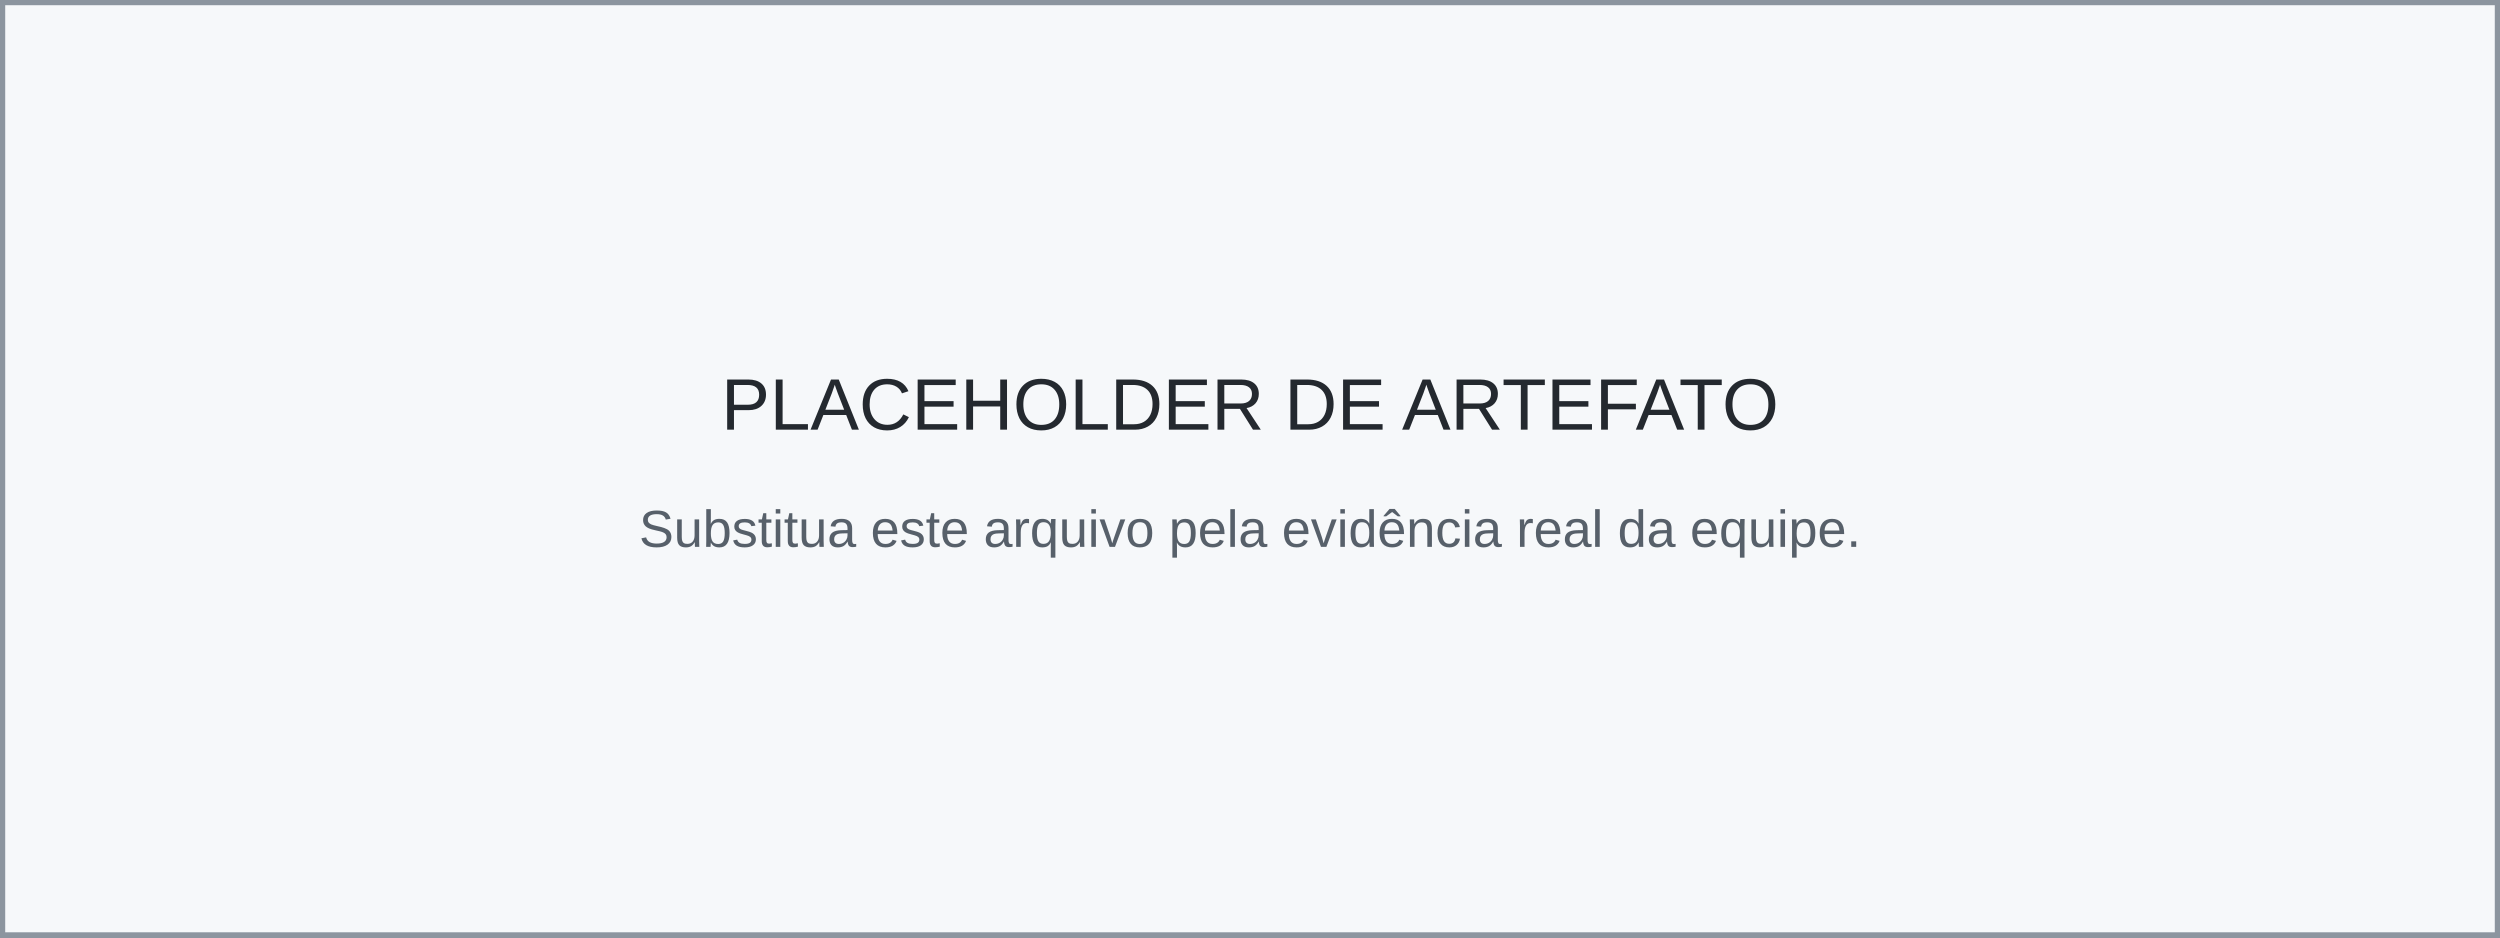
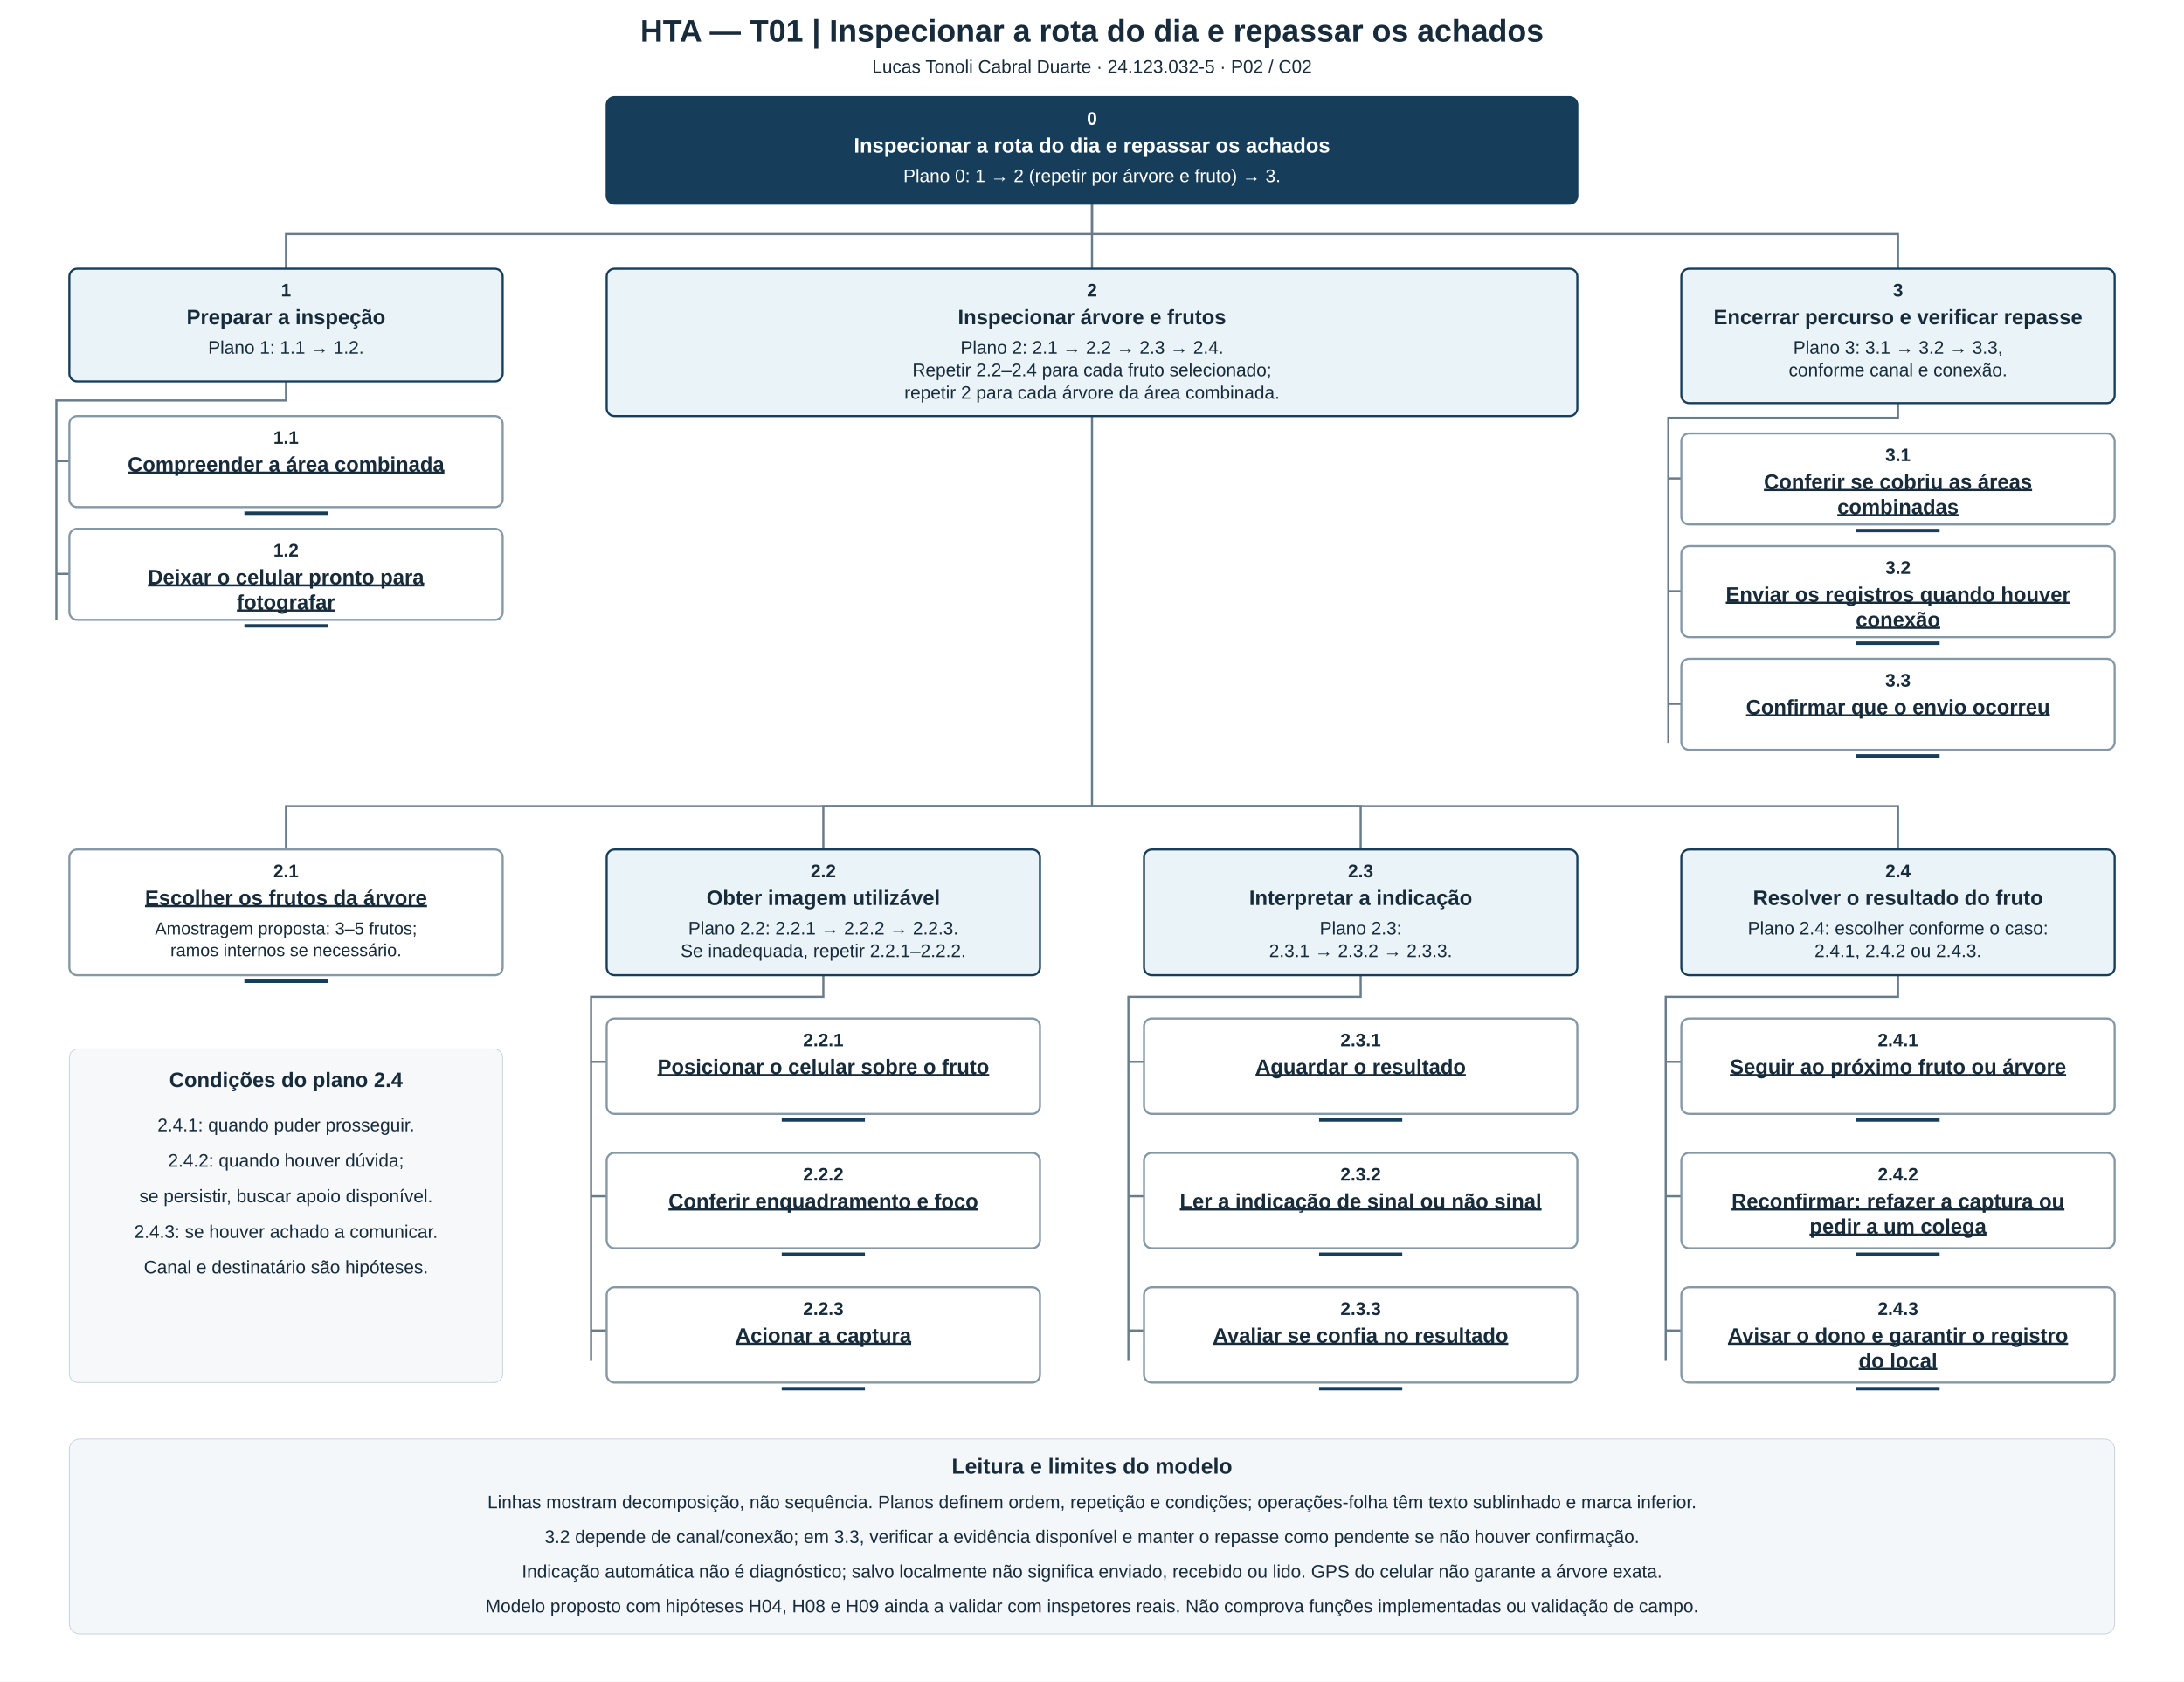
- <svg xmlns="http://www.w3.org/2000/svg" width="960" height="360" viewBox="0 0 960 360">
-   <rect width="100%" height="100%" fill="#f6f8fa" stroke="#8c959f" stroke-width="4" />
-   <text x="480" y="165" text-anchor="middle" font-family="Arial, sans-serif" font-size="28" fill="#24292f">PLACEHOLDER DE ARTEFATO</text>
-   <text x="480" y="210" text-anchor="middle" font-family="Arial, sans-serif" font-size="20" fill="#57606a">Substitua este arquivo pela evidência real da equipe.</text>
+ <svg xmlns="http://www.w3.org/2000/svg" width="2520" height="1940" viewBox="0 0 2520 1940" role="img" aria-labelledby="title desc">
+   <rect width="2520" height="1940" fill="#ffffff" />
+   <style>text{font-family:Arial,DejaVu Sans,sans-serif;fill:#172b3a} .edge{fill:none;stroke:#697c89;stroke-width:2.5} .heading{font-weight:700} .leaf{text-decoration:underline} </style>
+   <text x="1260" y="48" text-anchor="middle" font-size="36" font-weight="700">HTA — T01 | Inspecionar a rota do dia e repassar os achados</text>
+   <text x="1260" y="84" text-anchor="middle" font-size="21">Lucas Tonoli Cabral Duarte · 24.123.032-5 · P02 / C02</text>
+   <path class="edge" d="M1260,235 L1260,270 L330,270 L330,310" />
+   <path class="edge" d="M1260,235 L1260,310" />
+   <path class="edge" d="M1260,270 L2190,270 L2190,310" />
+   <path class="edge" d="M330,440 L330,462 L65,462 L65,715" />
+   <path class="edge" d="M65,532 L80,532" />
+   <path class="edge" d="M65,662 L80,662" />
+   <path class="edge" d="M2190,465 L2190,482 L1925,482 L1925,857" />
+   <path class="edge" d="M1925,552 L1940,552" />
+   <path class="edge" d="M1925,682 L1940,682" />
+   <path class="edge" d="M1925,812 L1940,812" />
+   <path class="edge" d="M1260,480 L1260,930 L330,930 L330,980" />
+   <path class="edge" d="M1260,930 L950,930 L950,980" />
+   <path class="edge" d="M1260,930 L1570,930 L1570,980" />
+   <path class="edge" d="M1260,930 L2190,930 L2190,980" />
+   <path class="edge" d="M950,1125 L950,1150 L682,1150 L682,1570" />
+   <path class="edge" d="M682,1225 L700,1225" />
+   <path class="edge" d="M682,1380 L700,1380" />
+   <path class="edge" d="M682,1535 L700,1535" />
+   <path class="edge" d="M1570,1125 L1570,1150 L1302,1150 L1302,1570" />
+   <path class="edge" d="M1302,1225 L1320,1225" />
+   <path class="edge" d="M1302,1380 L1320,1380" />
+   <path class="edge" d="M1302,1535 L1320,1535" />
+   <path class="edge" d="M2190,1125 L2190,1150 L1922,1150 L1922,1570" />
+   <path class="edge" d="M1922,1225 L1940,1225" />
+   <path class="edge" d="M1922,1380 L1940,1380" />
+   <path class="edge" d="M1922,1535 L1940,1535" />
+   <rect x="700" y="112" width="1120" height="123" rx="9" fill="#163e5b" stroke="#163e5b" stroke-width="2.4" />
+   <text x="1260.0" y="144" text-anchor="middle" font-size="21" font-weight="700" style="fill:#ffffff">0</text>
+   <text x="1260.0" y="176" text-anchor="middle" font-size="24" font-weight="700" style="fill:#ffffff">Inspecionar a rota do dia e repassar os achados</text>
+   <text x="1260.0" y="210" text-anchor="middle" font-size="21" style="fill:#ffffff">Plano 0: 1 → 2 (repetir por árvore e fruto) → 3.</text>
+   <rect x="80" y="310" width="500" height="130" rx="9" fill="#eaf3f8" stroke="#163e5b" stroke-width="2.4" />
+   <text x="330.0" y="342" text-anchor="middle" font-size="21" font-weight="700" style="fill:#172b3a">1</text>
+   <text x="330.0" y="374" text-anchor="middle" font-size="24" font-weight="700" style="fill:#172b3a">Preparar a inspeção</text>
+   <text x="330.0" y="408" text-anchor="middle" font-size="21" style="fill:#172b3a">Plano 1: 1.1 → 1.2.</text>
+   <rect x="700" y="310" width="1120" height="170" rx="9" fill="#eaf3f8" stroke="#163e5b" stroke-width="2.4" />
+   <text x="1260.0" y="342" text-anchor="middle" font-size="21" font-weight="700" style="fill:#172b3a">2</text>
+   <text x="1260.0" y="374" text-anchor="middle" font-size="24" font-weight="700" style="fill:#172b3a">Inspecionar árvore e frutos</text>
+   <text x="1260.0" y="408" text-anchor="middle" font-size="21" style="fill:#172b3a">Plano 2: 2.1 → 2.2 → 2.3 → 2.4.</text>
+   <text x="1260.0" y="434" text-anchor="middle" font-size="21" style="fill:#172b3a">Repetir 2.2–2.4 para cada fruto selecionado;</text>
+   <text x="1260.0" y="460" text-anchor="middle" font-size="21" style="fill:#172b3a">repetir 2 para cada árvore da área combinada.</text>
+   <rect x="1940" y="310" width="500" height="155" rx="9" fill="#eaf3f8" stroke="#163e5b" stroke-width="2.4" />
+   <text x="2190.0" y="342" text-anchor="middle" font-size="21" font-weight="700" style="fill:#172b3a">3</text>
+   <text x="2190.0" y="374" text-anchor="middle" font-size="24" font-weight="700" style="fill:#172b3a">Encerrar percurso e verificar repasse</text>
+   <text x="2190.0" y="408" text-anchor="middle" font-size="21" style="fill:#172b3a">Plano 3: 3.1 → 3.2 → 3.3,</text>
+   <text x="2190.0" y="434" text-anchor="middle" font-size="21" style="fill:#172b3a">conforme canal e conexão.</text>
+   <rect x="80" y="480" width="500" height="105" rx="9" fill="#ffffff" stroke="#8498a6" stroke-width="2.4" />
+   <text x="330.0" y="512" text-anchor="middle" font-size="21" font-weight="700" style="fill:#172b3a">1.1</text>
+   <text x="330.0" y="544" text-anchor="middle" font-size="24" font-weight="700" text-decoration="underline" style="fill:#172b3a">Compreender a área combinada</text>
+   <line x1="282.0" y1="592" x2="378.0" y2="592" stroke="#163e5b" stroke-width="4" />
+   <rect x="80" y="610" width="500" height="105" rx="9" fill="#ffffff" stroke="#8498a6" stroke-width="2.4" />
+   <text x="330.0" y="642" text-anchor="middle" font-size="21" font-weight="700" style="fill:#172b3a">1.2</text>
+   <text x="330.0" y="674" text-anchor="middle" font-size="24" font-weight="700" text-decoration="underline" style="fill:#172b3a">Deixar o celular pronto para</text>
+   <text x="330.0" y="703" text-anchor="middle" font-size="24" font-weight="700" text-decoration="underline" style="fill:#172b3a">fotografar</text>
+   <line x1="282.0" y1="722" x2="378.0" y2="722" stroke="#163e5b" stroke-width="4" />
+   <rect x="1940" y="500" width="500" height="105" rx="9" fill="#ffffff" stroke="#8498a6" stroke-width="2.4" />
+   <text x="2190.0" y="532" text-anchor="middle" font-size="21" font-weight="700" style="fill:#172b3a">3.1</text>
+   <text x="2190.0" y="564" text-anchor="middle" font-size="24" font-weight="700" text-decoration="underline" style="fill:#172b3a">Conferir se cobriu as áreas</text>
+   <text x="2190.0" y="593" text-anchor="middle" font-size="24" font-weight="700" text-decoration="underline" style="fill:#172b3a">combinadas</text>
+   <line x1="2142.0" y1="612" x2="2238.0" y2="612" stroke="#163e5b" stroke-width="4" />
+   <rect x="1940" y="630" width="500" height="105" rx="9" fill="#ffffff" stroke="#8498a6" stroke-width="2.4" />
+   <text x="2190.0" y="662" text-anchor="middle" font-size="21" font-weight="700" style="fill:#172b3a">3.2</text>
+   <text x="2190.0" y="694" text-anchor="middle" font-size="24" font-weight="700" text-decoration="underline" style="fill:#172b3a">Enviar os registros quando houver</text>
+   <text x="2190.0" y="723" text-anchor="middle" font-size="24" font-weight="700" text-decoration="underline" style="fill:#172b3a">conexão</text>
+   <line x1="2142.0" y1="742" x2="2238.0" y2="742" stroke="#163e5b" stroke-width="4" />
+   <rect x="1940" y="760" width="500" height="105" rx="9" fill="#ffffff" stroke="#8498a6" stroke-width="2.4" />
+   <text x="2190.0" y="792" text-anchor="middle" font-size="21" font-weight="700" style="fill:#172b3a">3.3</text>
+   <text x="2190.0" y="824" text-anchor="middle" font-size="24" font-weight="700" text-decoration="underline" style="fill:#172b3a">Confirmar que o envio ocorreu</text>
+   <line x1="2142.0" y1="872" x2="2238.0" y2="872" stroke="#163e5b" stroke-width="4" />
+   <rect x="80" y="980" width="500" height="145" rx="9" fill="#ffffff" stroke="#8498a6" stroke-width="2.4" />
+   <text x="330.0" y="1012" text-anchor="middle" font-size="21" font-weight="700" style="fill:#172b3a">2.1</text>
+   <text x="330.0" y="1044" text-anchor="middle" font-size="24" font-weight="700" text-decoration="underline" style="fill:#172b3a">Escolher os frutos da árvore</text>
+   <text x="330.0" y="1078" text-anchor="middle" font-size="20" style="fill:#172b3a">Amostragem proposta: 3–5 frutos;</text>
+   <text x="330.0" y="1103" text-anchor="middle" font-size="20" style="fill:#172b3a">ramos internos se necessário.</text>
+   <line x1="282.0" y1="1132" x2="378.0" y2="1132" stroke="#163e5b" stroke-width="4" />
+   <rect x="700" y="980" width="500" height="145" rx="9" fill="#eaf3f8" stroke="#163e5b" stroke-width="2.4" />
+   <text x="950.0" y="1012" text-anchor="middle" font-size="21" font-weight="700" style="fill:#172b3a">2.2</text>
+   <text x="950.0" y="1044" text-anchor="middle" font-size="24" font-weight="700" style="fill:#172b3a">Obter imagem utilizável</text>
+   <text x="950.0" y="1078" text-anchor="middle" font-size="21" style="fill:#172b3a">Plano 2.2: 2.2.1 → 2.2.2 → 2.2.3.</text>
+   <text x="950.0" y="1104" text-anchor="middle" font-size="21" style="fill:#172b3a">Se inadequada, repetir 2.2.1–2.2.2.</text>
+   <rect x="1320" y="980" width="500" height="145" rx="9" fill="#eaf3f8" stroke="#163e5b" stroke-width="2.4" />
+   <text x="1570.0" y="1012" text-anchor="middle" font-size="21" font-weight="700" style="fill:#172b3a">2.3</text>
+   <text x="1570.0" y="1044" text-anchor="middle" font-size="24" font-weight="700" style="fill:#172b3a">Interpretar a indicação</text>
+   <text x="1570.0" y="1078" text-anchor="middle" font-size="21" style="fill:#172b3a">Plano 2.3:</text>
+   <text x="1570.0" y="1104" text-anchor="middle" font-size="21" style="fill:#172b3a">2.3.1 → 2.3.2 → 2.3.3.</text>
+   <rect x="1940" y="980" width="500" height="145" rx="9" fill="#eaf3f8" stroke="#163e5b" stroke-width="2.4" />
+   <text x="2190.0" y="1012" text-anchor="middle" font-size="21" font-weight="700" style="fill:#172b3a">2.4</text>
+   <text x="2190.0" y="1044" text-anchor="middle" font-size="24" font-weight="700" style="fill:#172b3a">Resolver o resultado do fruto</text>
+   <text x="2190.0" y="1078" text-anchor="middle" font-size="21" style="fill:#172b3a">Plano 2.4: escolher conforme o caso:</text>
+   <text x="2190.0" y="1104" text-anchor="middle" font-size="21" style="fill:#172b3a">2.4.1, 2.4.2 ou 2.4.3.</text>
+   <rect x="700" y="1175" width="500" height="110" rx="9" fill="#ffffff" stroke="#8498a6" stroke-width="2.4" />
+   <text x="950.0" y="1207" text-anchor="middle" font-size="21" font-weight="700" style="fill:#172b3a">2.2.1</text>
+   <text x="950.0" y="1239" text-anchor="middle" font-size="24" font-weight="700" text-decoration="underline" style="fill:#172b3a">Posicionar o celular sobre o fruto</text>
+   <line x1="902.0" y1="1292" x2="998.0" y2="1292" stroke="#163e5b" stroke-width="4" />
+   <rect x="700" y="1330" width="500" height="110" rx="9" fill="#ffffff" stroke="#8498a6" stroke-width="2.4" />
+   <text x="950.0" y="1362" text-anchor="middle" font-size="21" font-weight="700" style="fill:#172b3a">2.2.2</text>
+   <text x="950.0" y="1394" text-anchor="middle" font-size="24" font-weight="700" text-decoration="underline" style="fill:#172b3a">Conferir enquadramento e foco</text>
+   <line x1="902.0" y1="1447" x2="998.0" y2="1447" stroke="#163e5b" stroke-width="4" />
+   <rect x="700" y="1485" width="500" height="110" rx="9" fill="#ffffff" stroke="#8498a6" stroke-width="2.4" />
+   <text x="950.0" y="1517" text-anchor="middle" font-size="21" font-weight="700" style="fill:#172b3a">2.2.3</text>
+   <text x="950.0" y="1549" text-anchor="middle" font-size="24" font-weight="700" text-decoration="underline" style="fill:#172b3a">Acionar a captura</text>
+   <line x1="902.0" y1="1602" x2="998.0" y2="1602" stroke="#163e5b" stroke-width="4" />
+   <rect x="1320" y="1175" width="500" height="110" rx="9" fill="#ffffff" stroke="#8498a6" stroke-width="2.4" />
+   <text x="1570.0" y="1207" text-anchor="middle" font-size="21" font-weight="700" style="fill:#172b3a">2.3.1</text>
+   <text x="1570.0" y="1239" text-anchor="middle" font-size="24" font-weight="700" text-decoration="underline" style="fill:#172b3a">Aguardar o resultado</text>
+   <line x1="1522.0" y1="1292" x2="1618.0" y2="1292" stroke="#163e5b" stroke-width="4" />
+   <rect x="1320" y="1330" width="500" height="110" rx="9" fill="#ffffff" stroke="#8498a6" stroke-width="2.4" />
+   <text x="1570.0" y="1362" text-anchor="middle" font-size="21" font-weight="700" style="fill:#172b3a">2.3.2</text>
+   <text x="1570.0" y="1394" text-anchor="middle" font-size="24" font-weight="700" text-decoration="underline" style="fill:#172b3a">Ler a indicação de sinal ou não sinal</text>
+   <line x1="1522.0" y1="1447" x2="1618.0" y2="1447" stroke="#163e5b" stroke-width="4" />
+   <rect x="1320" y="1485" width="500" height="110" rx="9" fill="#ffffff" stroke="#8498a6" stroke-width="2.4" />
+   <text x="1570.0" y="1517" text-anchor="middle" font-size="21" font-weight="700" style="fill:#172b3a">2.3.3</text>
+   <text x="1570.0" y="1549" text-anchor="middle" font-size="24" font-weight="700" text-decoration="underline" style="fill:#172b3a">Avaliar se confia no resultado</text>
+   <line x1="1522.0" y1="1602" x2="1618.0" y2="1602" stroke="#163e5b" stroke-width="4" />
+   <rect x="1940" y="1175" width="500" height="110" rx="9" fill="#ffffff" stroke="#8498a6" stroke-width="2.4" />
+   <text x="2190.0" y="1207" text-anchor="middle" font-size="21" font-weight="700" style="fill:#172b3a">2.4.1</text>
+   <text x="2190.0" y="1239" text-anchor="middle" font-size="24" font-weight="700" text-decoration="underline" style="fill:#172b3a">Seguir ao próximo fruto ou árvore</text>
+   <line x1="2142.0" y1="1292" x2="2238.0" y2="1292" stroke="#163e5b" stroke-width="4" />
+   <rect x="1940" y="1330" width="500" height="110" rx="9" fill="#ffffff" stroke="#8498a6" stroke-width="2.4" />
+   <text x="2190.0" y="1362" text-anchor="middle" font-size="21" font-weight="700" style="fill:#172b3a">2.4.2</text>
+   <text x="2190.0" y="1394" text-anchor="middle" font-size="24" font-weight="700" text-decoration="underline" style="fill:#172b3a">Reconfirmar: refazer a captura ou</text>
+   <text x="2190.0" y="1423" text-anchor="middle" font-size="24" font-weight="700" text-decoration="underline" style="fill:#172b3a">pedir a um colega</text>
+   <line x1="2142.0" y1="1447" x2="2238.0" y2="1447" stroke="#163e5b" stroke-width="4" />
+   <rect x="1940" y="1485" width="500" height="110" rx="9" fill="#ffffff" stroke="#8498a6" stroke-width="2.4" />
+   <text x="2190.0" y="1517" text-anchor="middle" font-size="21" font-weight="700" style="fill:#172b3a">2.4.3</text>
+   <text x="2190.0" y="1549" text-anchor="middle" font-size="24" font-weight="700" text-decoration="underline" style="fill:#172b3a">Avisar o dono e garantir o registro</text>
+   <text x="2190.0" y="1578" text-anchor="middle" font-size="24" font-weight="700" text-decoration="underline" style="fill:#172b3a">do local</text>
+   <line x1="2142.0" y1="1602" x2="2238.0" y2="1602" stroke="#163e5b" stroke-width="4" />
+   <rect x="80" y="1210" width="500" height="385" rx="10" fill="#f6f8fa" stroke="#c7d3db" />
+   <text x="330" y="1254" text-anchor="middle" font-size="24" font-weight="700">Condições do plano 2.4</text>
+   <text x="330" y="1305" text-anchor="middle" font-size="21">2.4.1: quando puder prosseguir.</text>
+   <text x="330" y="1346" text-anchor="middle" font-size="21">2.4.2: quando houver dúvida;</text>
+   <text x="330" y="1387" text-anchor="middle" font-size="21">se persistir, buscar apoio disponível.</text>
+   <text x="330" y="1428" text-anchor="middle" font-size="21">2.4.3: se houver achado a comunicar.</text>
+   <text x="330" y="1469" text-anchor="middle" font-size="21">Canal e destinatário são hipóteses.</text>
+   <rect x="80" y="1660" width="2360" height="225" rx="12" fill="#f4f7fa" stroke="#c7d3db" />
+   <text x="1260" y="1700" text-anchor="middle" font-size="25" font-weight="700">Leitura e limites do modelo</text>
+   <text x="1260" y="1740" text-anchor="middle" font-size="21">Linhas mostram decomposição, não sequência. Planos definem ordem, repetição e condições; operações-folha têm texto sublinhado e marca inferior.</text>
+   <text x="1260" y="1780" text-anchor="middle" font-size="21">3.2 depende de canal/conexão; em 3.3, verificar a evidência disponível e manter o repasse como pendente se não houver confirmação.</text>
+   <text x="1260" y="1820" text-anchor="middle" font-size="21">Indicação automática não é diagnóstico; salvo localmente não significa enviado, recebido ou lido. GPS do celular não garante a árvore exata.</text>
+   <text x="1260" y="1860" text-anchor="middle" font-size="21">Modelo proposto com hipóteses H04, H08 e H09 ainda a validar com inspetores reais. Não comprova funções implementadas ou validação de campo.</text>
</svg>
